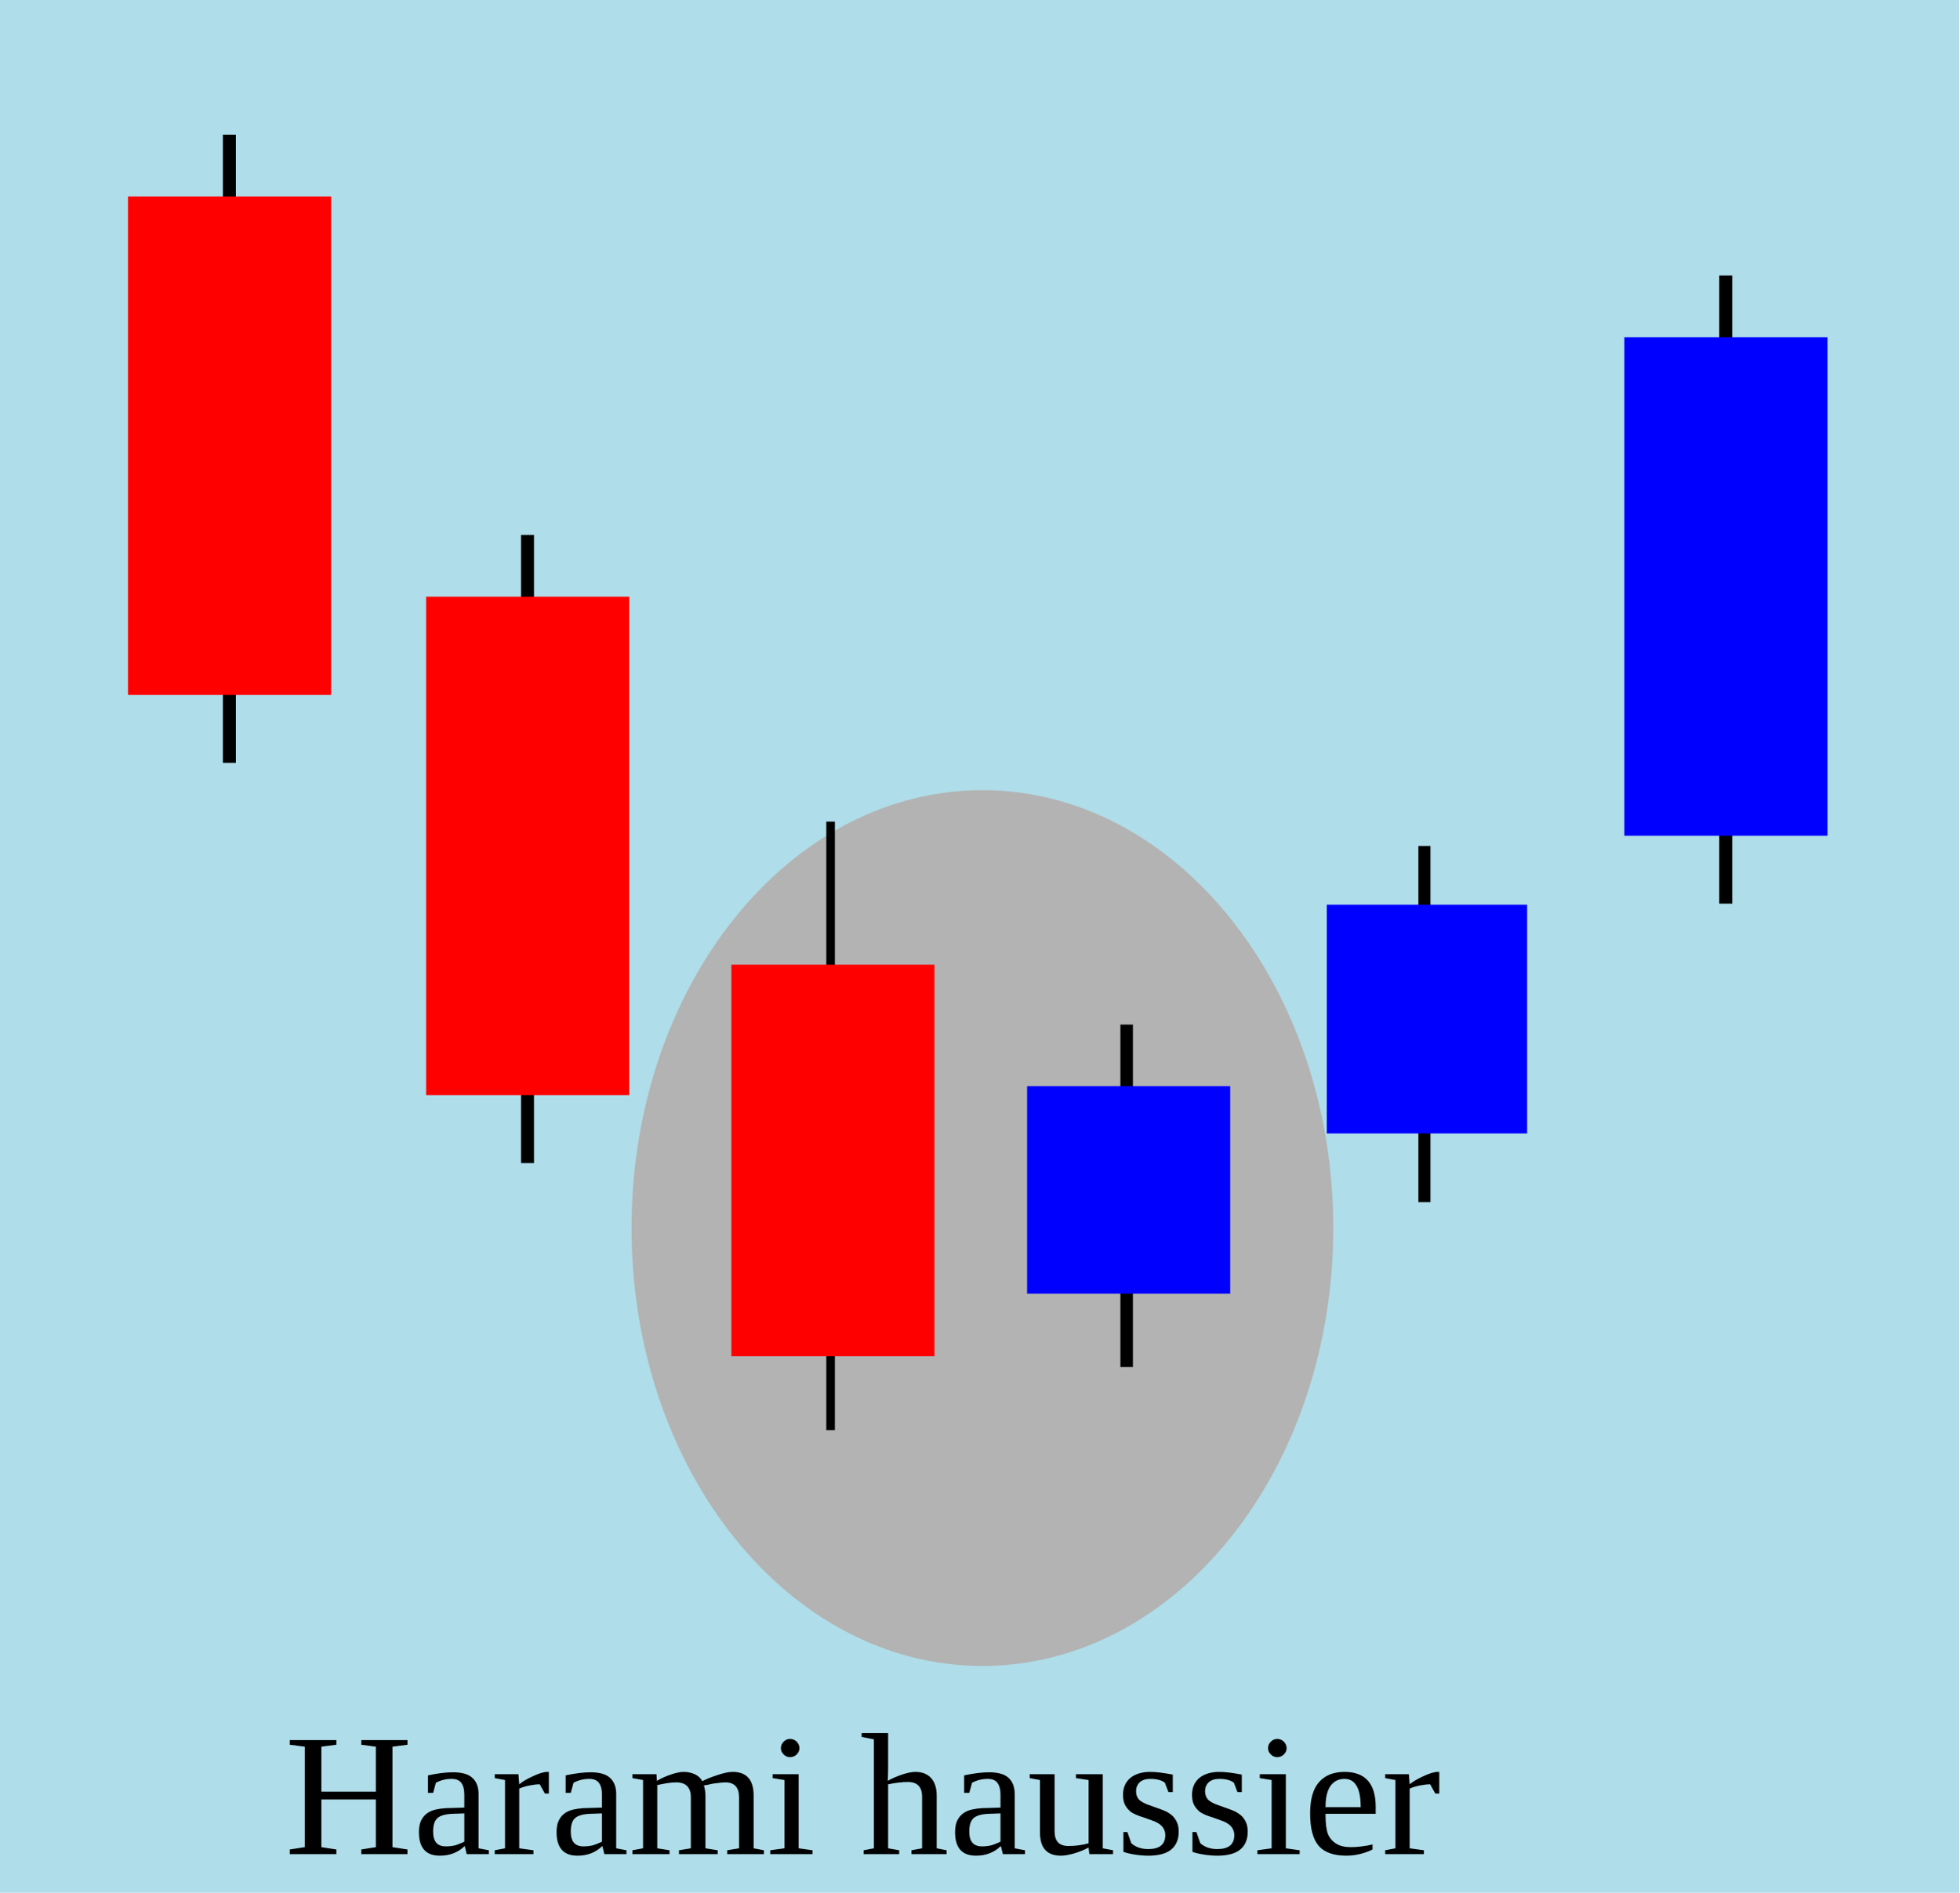
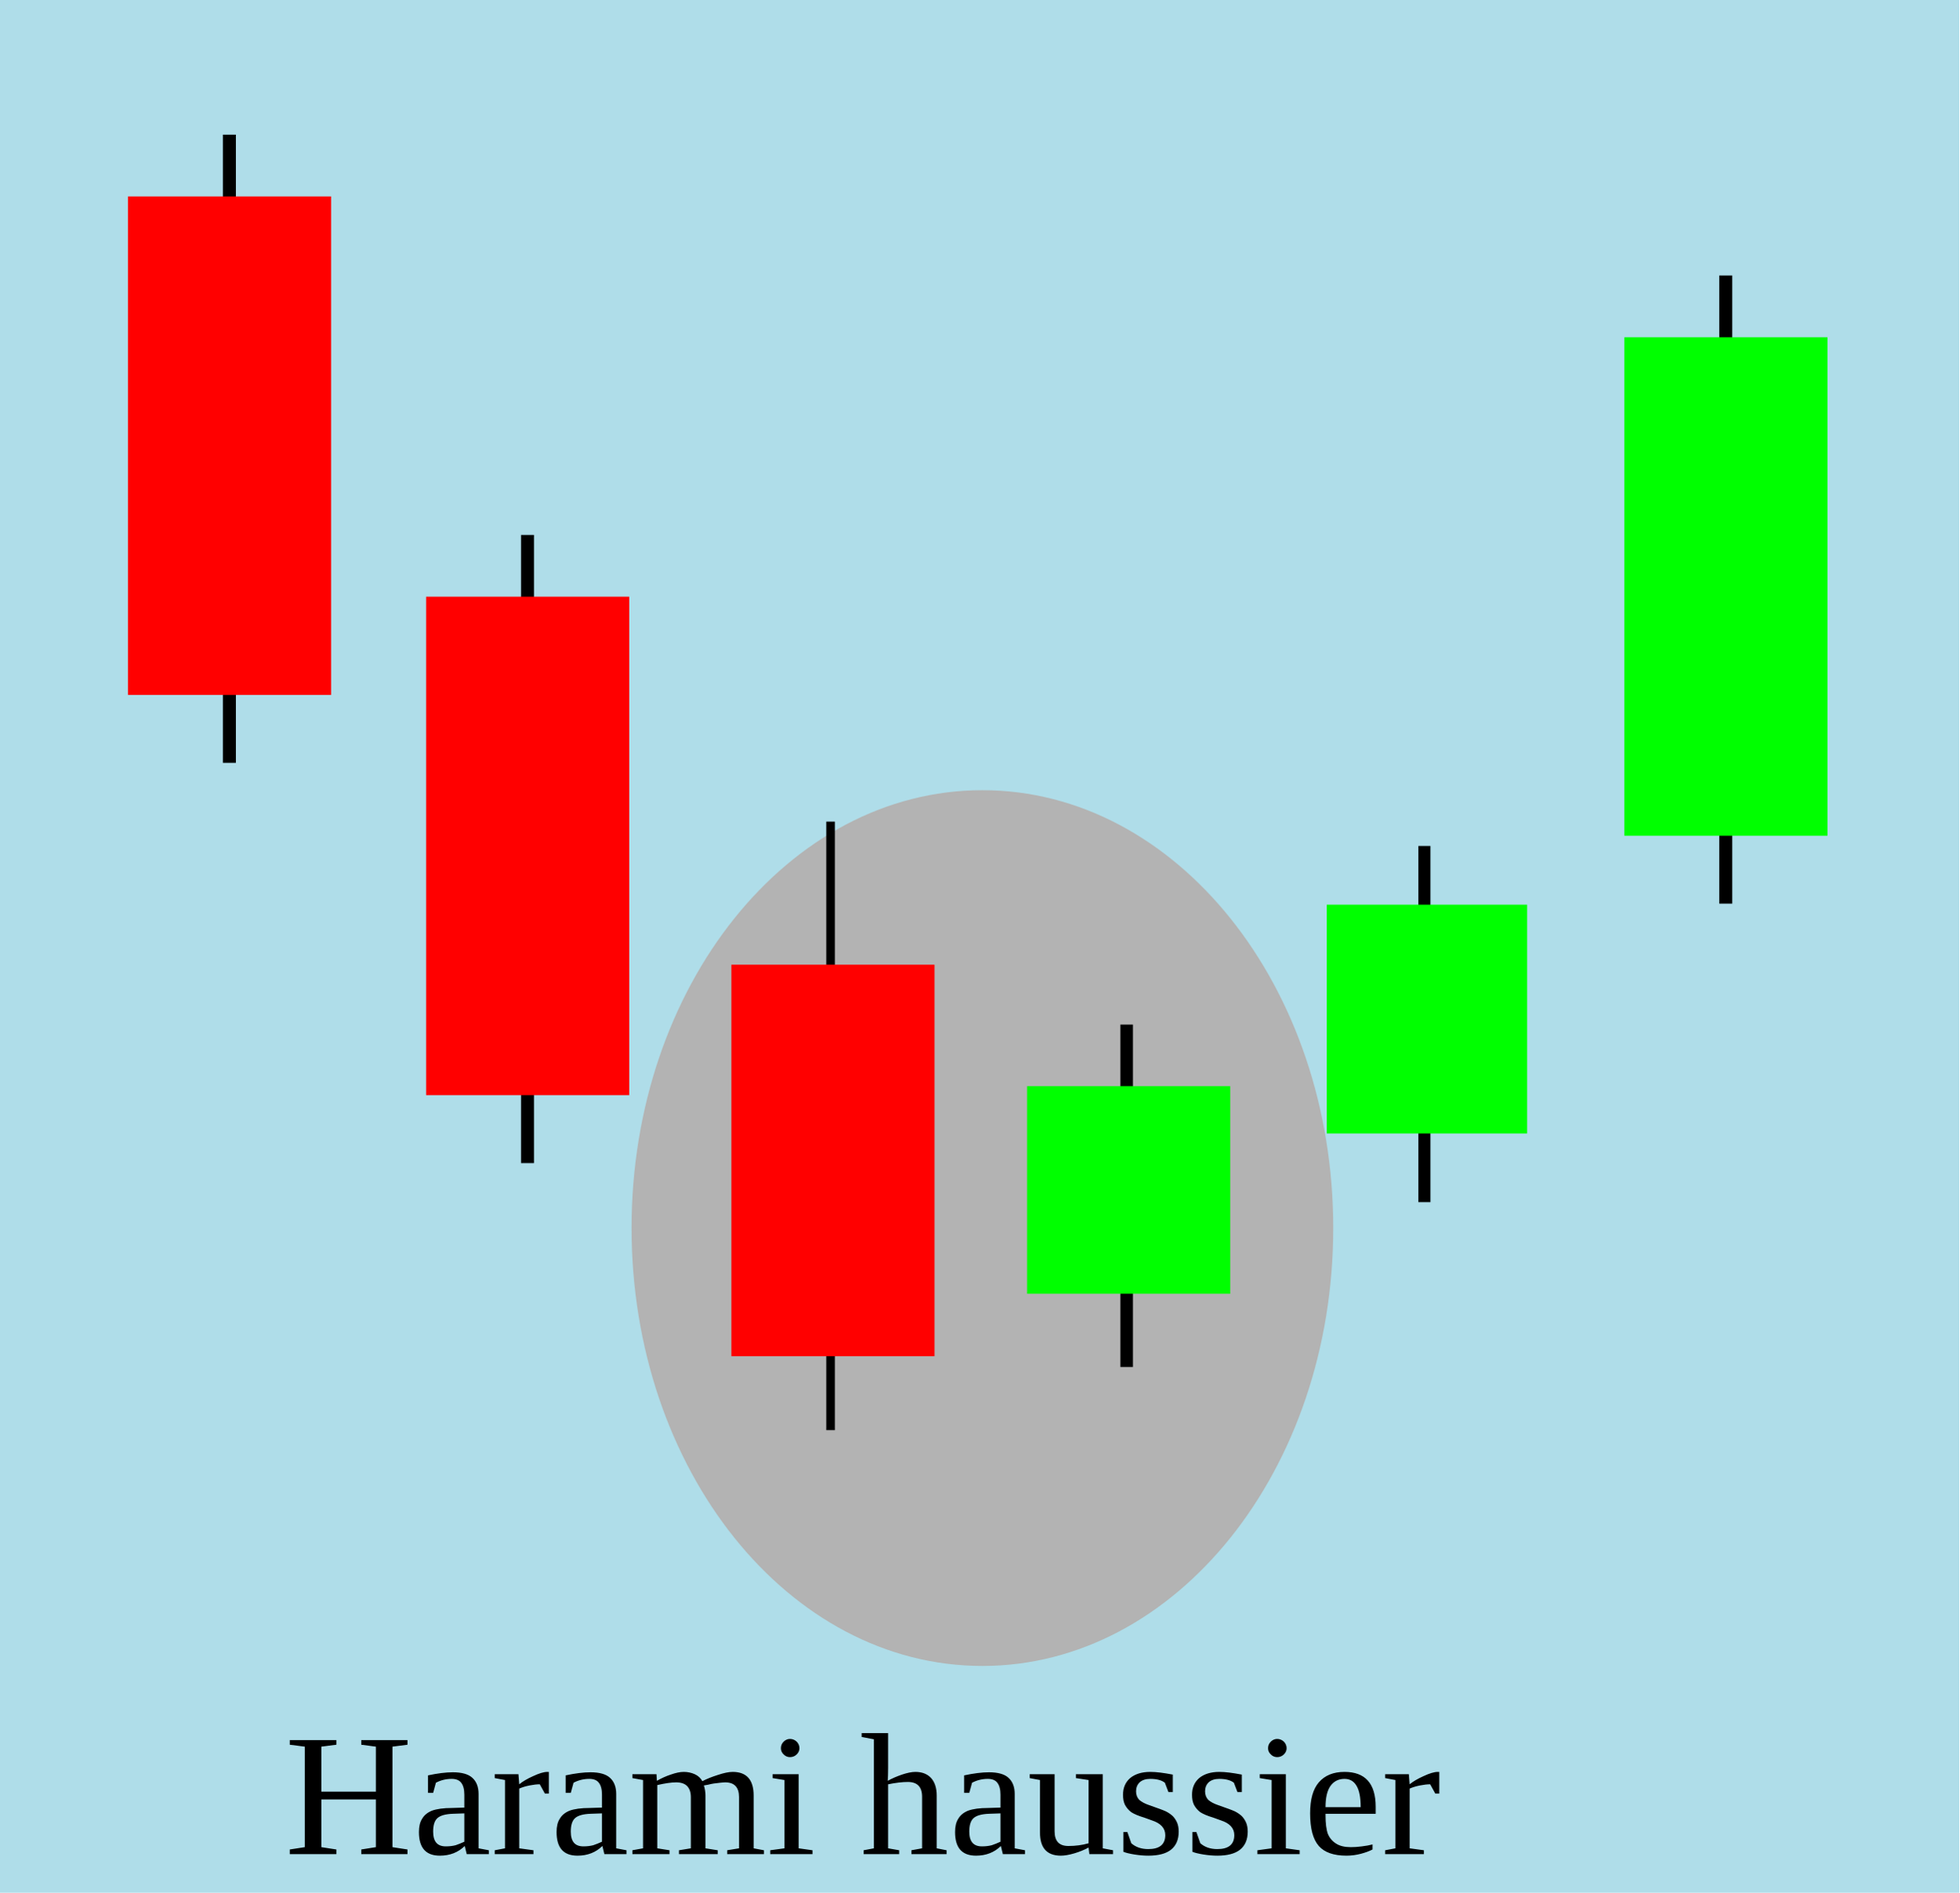
<svg xmlns="http://www.w3.org/2000/svg" width="295.564" height="285.593" viewBox="0 0 78.201 75.563" version="1.1" id="svg5">
  <defs id="defs2" />
  <g id="layer1" transform="translate(-0.03712976,0.03813524)">
    <rect style="fill:#afdde9;stroke-width:1.014" id="rect842" width="78.201" height="75.563" x="0.037" y="-0.038" />
    <ellipse style="fill:#b3b3b3;stroke-width:0.285" id="path788" cx="39.249" cy="48.99" rx="14.004" ry="17.482" />
    <rect style="fill:#000000;stroke-width:0.32" id="rect167" width="0.518" height="25.078" x="8.934" y="5.338" />
    <rect style="fill:#ff0000;stroke-width:0.448" id="rect113" width="8.107" height="19.9" x="5.146" y="7.804" />
    <rect style="fill:#000000;stroke-width:0.32" id="rect167-2" width="0.518" height="25.078" x="68.661" y="10.96" />
-     <rect style="fill:#0000ff;stroke-width:0.448" id="rect113-2" width="8.107" height="19.9" x="64.873" y="13.426" />
+     <rect style="fill:#00ff00;stroke-width:0.448" id="rect113-2" width="8.107" height="19.9" x="64.873" y="13.426" />
    <rect style="fill:#000000;stroke-width:0.32" id="rect167-9" width="0.518" height="25.078" x="20.833" y="21.318" />
    <rect style="fill:#ff0000;stroke-width:0.448" id="rect113-7" width="8.107" height="19.9" x="17.045" y="23.783" />
    <rect style="fill:#000000;stroke-width:0.232" id="rect167-93" width="0.5" height="13.67" x="44.757" y="40.866" />
-     <rect style="fill:#0000ff;stroke-width:0.289" id="rect113-19" width="8.107" height="8.287" x="41.033" y="43.325" />
+     <rect style="fill:#00ff00;stroke-width:0.289" id="rect113-19" width="8.107" height="8.287" x="41.033" y="43.325" />
    <rect style="fill:#000000;stroke-width:0.232" id="rect167-7" width="0.482" height="14.22" x="56.651" y="33.735" />
-     <rect style="fill:#0000ff;stroke-width:0.302" id="rect113-8" width="7.996" height="9.134" x="52.995" y="36.079" />
+     <rect style="fill:#00ff00;stroke-width:0.302" id="rect113-8" width="7.996" height="9.134" x="52.995" y="36.079" />
    <rect style="fill:#000000;stroke-width:0.256" id="rect167-6" width="0.343" height="24.294" x="33.018" y="32.763" />
    <rect style="fill:#ff0000;stroke-width:0.397" id="rect113-1" width="8.107" height="15.63" x="29.23" y="38.475" />
    <text xml:space="preserve" style="font-size:7.009px;fill:#000000;stroke-width:0.584" x="11.298" y="74.646" id="text910" transform="scale(1.00893,0.9911489)">
      <tspan id="tspan908" style="stroke-width:0.584" x="11.298" y="74.646">Harami haussier</tspan>
    </text>
  </g>
</svg>
